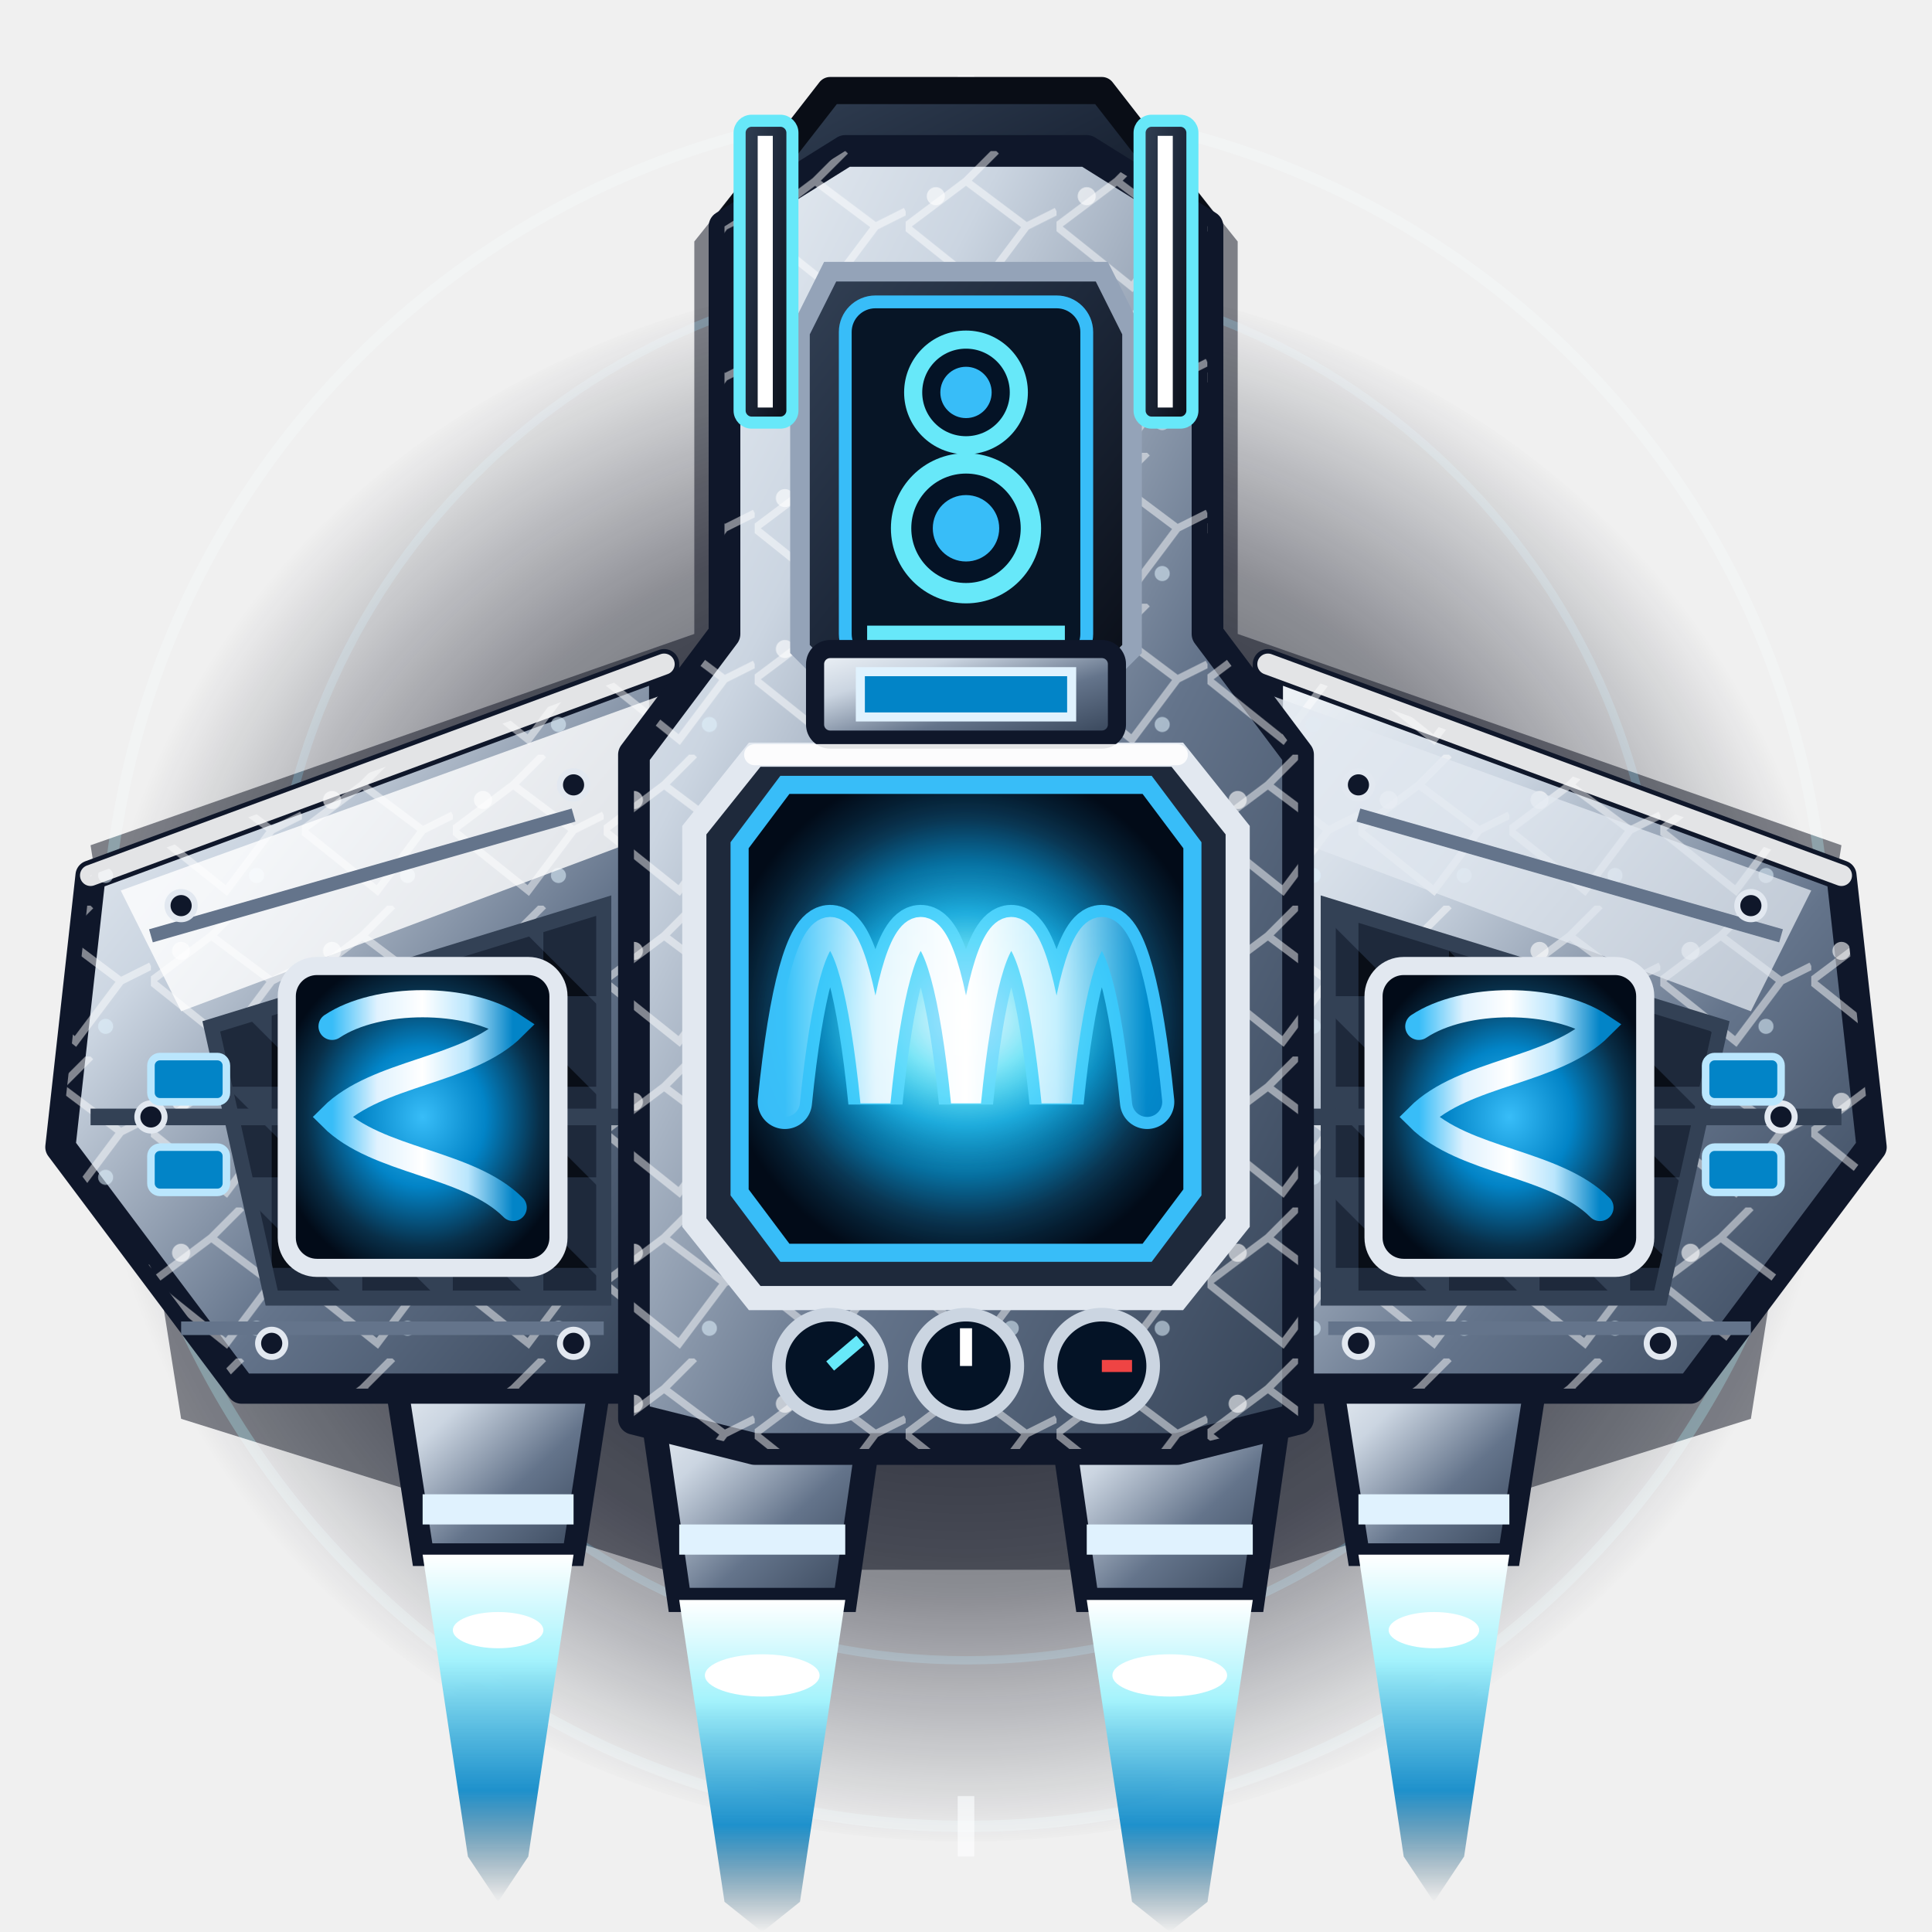
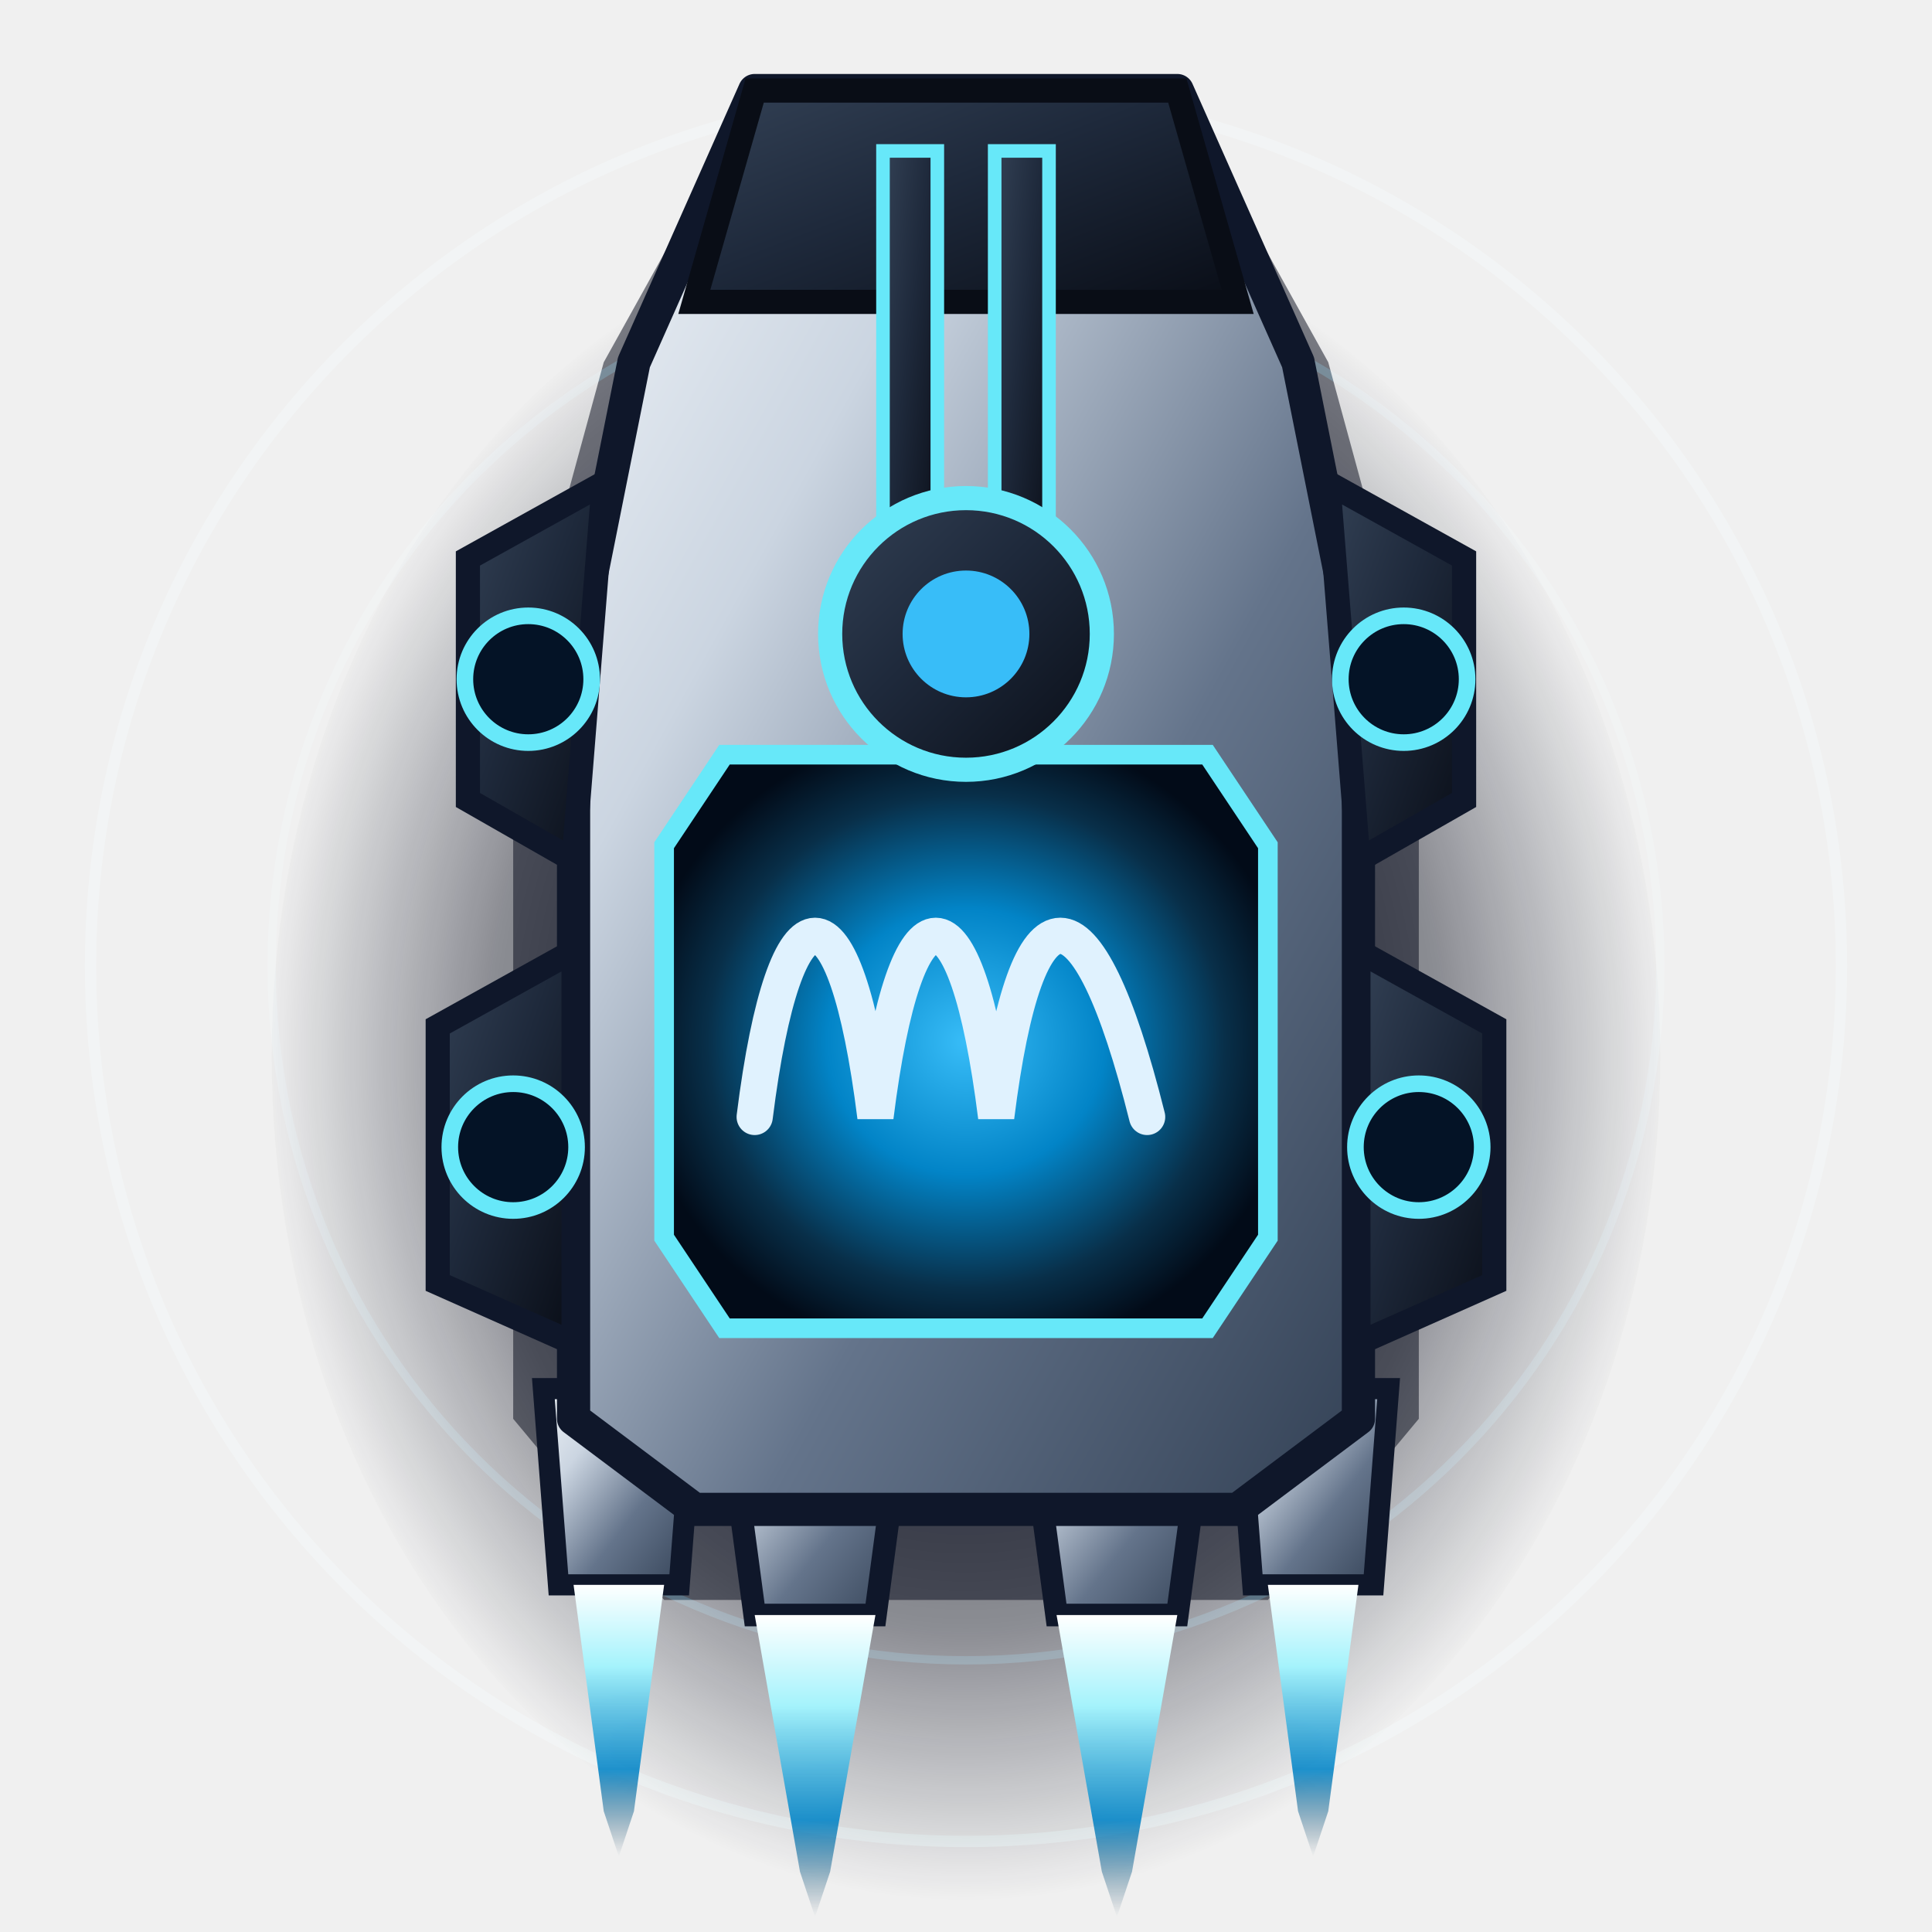
- <svg xmlns="http://www.w3.org/2000/svg" viewBox="0 0 128 128" width="128" height="128" data-rig-id="hull-wing-glacies-rig" data-root-anchor="64,64" data-faction="glacies" data-has-aura="true">
+ <svg xmlns="http://www.w3.org/2000/svg" viewBox="0 0 128 128" width="128" height="128" data-rig-id="hull-cruiser-glacies-rig" data-root-anchor="64,64" data-faction="glacies" data-has-aura="true">
  <defs>
-     <linearGradient id="hwg-frost-armor" x1="0%" y1="0%" x2="100%" y2="100%">
+     <linearGradient id="hcrg-frost-armor" x1="0%" y1="0%" x2="100%" y2="100%">
      <stop offset="0%" stop-color="#f1f5f9" />
      <stop offset="28%" stop-color="#cbd5e1" />
      <stop offset="62%" stop-color="#64748b" />
      <stop offset="100%" stop-color="#334155" />
    </linearGradient>
-     <linearGradient id="hwg-slate-bevel" x1="0%" y1="0%" x2="100%" y2="0%">
-       <stop offset="0%" stop-color="#475569" />
-       <stop offset="50%" stop-color="#94a3b8" />
-       <stop offset="100%" stop-color="#334155" />
-     </linearGradient>
-     <linearGradient id="hwg-carbon-dark" x1="0%" y1="0%" x2="100%" y2="100%">
+     <linearGradient id="hcrg-carbon-dark" x1="0%" y1="0%" x2="100%" y2="100%">
      <stop offset="0%" stop-color="#334155" />
      <stop offset="45%" stop-color="#1e293b" />
      <stop offset="100%" stop-color="#090d16" />
    </linearGradient>
-     <radialGradient id="hwg-sapphire-chamber" cx="50%" cy="50%" r="55%">
+     <radialGradient id="hcrg-sapphire-chamber" cx="50%" cy="50%" r="55%">
      <stop offset="0%" stop-color="#38bdf8" />
      <stop offset="42%" stop-color="#0284c7" />
      <stop offset="78%" stop-color="#082f49" />
      <stop offset="100%" stop-color="#020b18" />
    </radialGradient>
-     <linearGradient id="hwg-coil-glow" x1="0%" y1="0%" x2="100%" y2="0%">
-       <stop offset="0%" stop-color="#38bdf8" />
-       <stop offset="25%" stop-color="#e0f2fe" />
-       <stop offset="50%" stop-color="#ffffff" />
-       <stop offset="75%" stop-color="#bae6fd" />
-       <stop offset="100%" stop-color="#0284c7" />
-     </linearGradient>
-     <linearGradient id="hwg-cryo-plume" x1="50%" y1="0%" x2="50%" y2="100%">
+     <linearGradient id="hcrg-cryo-plume" x1="50%" y1="0%" x2="50%" y2="100%">
      <stop offset="0%" stop-color="#ffffff" />
      <stop offset="30%" stop-color="#a5f3fc" />
      <stop offset="68%" stop-color="#0284c7" stop-opacity="0.88" />
      <stop offset="100%" stop-color="#082f49" stop-opacity="0" />
    </linearGradient>
-     <radialGradient id="hwg-cryo-aura" cx="50%" cy="50%" r="50%">
-       <stop offset="0%" stop-color="#ffffff" />
-       <stop offset="35%" stop-color="#67e8f9" stop-opacity="0.9" />
-       <stop offset="70%" stop-color="#0284c7" stop-opacity="0.5" />
-       <stop offset="100%" stop-color="#082f49" stop-opacity="0" />
-     </radialGradient>
-     <radialGradient id="hwg-shadow-grad" cx="50%" cy="50%" r="50%">
+     <radialGradient id="hcrg-shadow-grad" cx="50%" cy="50%" r="50%">
      <stop offset="0%" stop-color="#020617" stop-opacity="0.9" />
      <stop offset="68%" stop-color="#020617" stop-opacity="0.42" />
      <stop offset="100%" stop-color="#020617" stop-opacity="0" />
    </radialGradient>
-     <pattern id="hwg-carbon-weave" width="6" height="6" patternUnits="userSpaceOnUse">
-       <rect width="6" height="6" fill="#0f172a" />
-       <polygon points="0,0 3,0 6,3 6,6 3,6 0,3" fill="#1e293b" />
-       <polygon points="3,0 6,0 6,3" fill="#334155" />
-       <polygon points="0,3 3,6 0,6" fill="#090e17" />
-     </pattern>
-     <pattern id="hwg-frost-rime" width="10" height="10" patternUnits="userSpaceOnUse">
-       <path d="M0,5 L4,2 L8,5 L5,9 Z M4,2 L6,0 M8,5 L10,4" fill="none" stroke="#ffffff" stroke-width="0.5" opacity="0.48" />
-       <circle cx="2" cy="3" r="0.6" fill="#ffffff" opacity="0.6" />
-       <circle cx="7" cy="8" r="0.5" fill="#e0f2fe" opacity="0.55" />
-     </pattern>
  </defs>
-   <g id="part-shadow-cast" data-pivot="64,68" data-parent="root" data-z-index="1" data-blend="multiply" style="mix-blend-mode: multiply">
-     <ellipse cx="64" cy="70" rx="58" ry="52" fill="url(#hwg-shadow-grad)" />
-     <polygon points="54,6 74,6 82,16 82,42 122,56 116,94 84,104 44,104 12,94 6,56 46,42 46,16" fill="#020617" opacity="0.48" />
+   <g id="part-shadow-cast" data-pivot="64,68" data-parent="root" data-z-index="1" style="mix-blend-mode: multiply">
+     <ellipse cx="64" cy="70" rx="46" ry="56" fill="url(#hcrg-shadow-grad)" />
+     <polygon points="50,6 78,6 88,24 94,46 94,94 84,106 44,106 34,94 34,46 40,24" fill="#020617" opacity="0.5" />
  </g>
-   <g id="part-aura-ring-outer" data-pivot="64,64" data-parent="root" data-z-index="4" data-blend="screen" style="mix-blend-mode: screen">
-     <circle cx="64" cy="64" r="57" fill="none" stroke="#67e8f9" stroke-width="0.75" opacity="0.3" />
-     <path d="M64,5 V9 M123,64 H119 M64,123 V119 M5,64 H9" stroke="#e0f2fe" stroke-width="1.1" opacity="0.65" />
+   <g id="part-aura-ring-outer" data-pivot="64,64" data-parent="root" data-z-index="4" style="mix-blend-mode: screen">
+     <circle cx="64" cy="64" r="58" fill="none" stroke="#67e8f9" stroke-width="0.75" opacity="0.32" />
+     <circle cx="64" cy="64" r="46" fill="none" stroke="#38bdf8" stroke-width="0.55" opacity="0.24" />
  </g>
-   <g id="part-aura-ring-inner" data-pivot="64,64" data-parent="root" data-z-index="5" data-blend="screen" style="mix-blend-mode: screen">
-     <circle cx="64" cy="64" r="46" fill="none" stroke="#38bdf8" stroke-width="0.55" opacity="0.25" />
+   <g id="part-quad-thrusters" data-pivot="64,104" data-parent="part-hull-main-body" data-z-index="10">
+     <polygon points="36,92 46,92 45,105 37,105" fill="url(#hcrg-frost-armor)" stroke="#0f172a" stroke-width="1.4" />
+     <polygon points="48,92 60,92 58,107 50,107" fill="url(#hcrg-frost-armor)" stroke="#0f172a" stroke-width="1.5" />
+     <polygon points="68,92 80,92 78,107 70,107" fill="url(#hcrg-frost-armor)" stroke="#0f172a" stroke-width="1.5" />
+     <polygon points="82,92 92,92 91,105 83,105" fill="url(#hcrg-frost-armor)" stroke="#0f172a" stroke-width="1.4" />
+     <polygon points="38,105 44,105 42,120 41,123 40,120" fill="url(#hcrg-cryo-plume)" />
+     <polygon points="50,107 58,107 55,124 54,127 53,124" fill="url(#hcrg-cryo-plume)" />
+     <polygon points="70,107 78,107 75,124 74,127 73,124" fill="url(#hcrg-cryo-plume)" />
+     <polygon points="84,105 90,105 88,120 87,123 86,120" fill="url(#hcrg-cryo-plume)" />
  </g>
-   <g id="part-quad-thrusters" data-pivot="64,96" data-parent="part-hull-main-body" data-z-index="10" data-blend="normal">
-     <polygon points="26,90 40,90 38,103 28,103" fill="url(#hwg-frost-armor)" stroke="#0f172a" stroke-width="1.5" />
-     <polygon points="43,92 58,92 56,106 45,106" fill="url(#hwg-frost-armor)" stroke="#0f172a" stroke-width="1.6" />
-     <polygon points="70,92 85,92 83,106 72,106" fill="url(#hwg-frost-armor)" stroke="#0f172a" stroke-width="1.6" />
-     <polygon points="88,90 102,90 100,103 90,103" fill="url(#hwg-frost-armor)" stroke="#0f172a" stroke-width="1.5" />
-     <rect x="28" y="99" width="10" height="2" fill="#e0f2fe" />
-     <rect x="45" y="101" width="11" height="2" fill="#e0f2fe" />
-     <rect x="72" y="101" width="11" height="2" fill="#e0f2fe" />
-     <rect x="90" y="99" width="10" height="2" fill="#e0f2fe" />
-     <g transform="translate(33,103)">
-       <g>
-         <animateTransform attributeName="transform" type="scale" values="1,0.58;1.08,1.16;0.94,0.7;1,0.58" dur="0.21s" repeatCount="indefinite" />
-         <polygon points="-5,0 5,0 2,20 0,23 -2,20" fill="url(#hwg-cryo-plume)" />
-         <ellipse cx="0" cy="5" rx="3.0" ry="1.2" fill="#ffffff" />
-       </g>
-     </g>
-     <g transform="translate(50.5,106)">
-       <g>
-         <animateTransform attributeName="transform" type="scale" values="1,0.62;1.1,1.2;0.92,0.72;1,0.62" dur="0.19s" repeatCount="indefinite" />
-         <polygon points="-5.5,0 5.5,0 2.5,20 0,22 -2.5,20" fill="url(#hwg-cryo-plume)" />
-         <ellipse cx="0" cy="5" rx="3.8" ry="1.4" fill="#ffffff" />
-       </g>
-     </g>
-     <g transform="translate(77.5,106)">
-       <g>
-         <animateTransform attributeName="transform" type="scale" values="1,0.65;1.08,1.18;0.94,0.68;1,0.65" dur="0.20s" repeatCount="indefinite" />
-         <polygon points="-5.5,0 5.5,0 2.5,20 0,22 -2.5,20" fill="url(#hwg-cryo-plume)" />
-         <ellipse cx="0" cy="5" rx="3.8" ry="1.4" fill="#ffffff" />
-       </g>
-     </g>
-     <g transform="translate(95,103)">
-       <g>
-         <animateTransform attributeName="transform" type="scale" values="1,0.6;1.08,1.15;0.94,0.72;1,0.6" dur="0.23s" repeatCount="indefinite" />
-         <polygon points="-5,0 5,0 2,20 0,23 -2,20" fill="url(#hwg-cryo-plume)" />
-         <ellipse cx="0" cy="5" rx="3.0" ry="1.2" fill="#ffffff" />
-       </g>
-     </g>
+   <g id="part-hull-main-body" data-pivot="64,64" data-parent="root" data-z-index="25">
+     <polygon points="50,6 78,6 86,24 90,44 90,94 82,100 46,100 38,94 38,44 42,24" fill="url(#hcrg-frost-armor)" stroke="#0f172a" stroke-width="2.2" stroke-linejoin="round" />
+     <polygon points="50,6 78,6 82,20 46,20" fill="url(#hcrg-carbon-dark)" stroke="#090d16" stroke-width="1.6" />
+     <polygon points="40,32 31,37 31,53 38,57" fill="url(#hcrg-carbon-dark)" stroke="#0f172a" stroke-width="1.6" />
+     <polygon points="88,32 97,37 97,53 90,57" fill="url(#hcrg-carbon-dark)" stroke="#0f172a" stroke-width="1.6" />
+     <polygon points="38,63 29,68 29,85 38,89" fill="url(#hcrg-carbon-dark)" stroke="#0f172a" stroke-width="1.6" />
+     <polygon points="90,63 99,68 99,85 90,89" fill="url(#hcrg-carbon-dark)" stroke="#0f172a" stroke-width="1.6" />
+     <circle cx="35" cy="45" r="4.2" fill="#041326" stroke="#67e8f9" stroke-width="1.1" />
+     <circle cx="93" cy="45" r="4.2" fill="#041326" stroke="#67e8f9" stroke-width="1.1" />
+     <circle cx="34" cy="76" r="4.2" fill="#041326" stroke="#67e8f9" stroke-width="1.1" />
+     <circle cx="94" cy="76" r="4.2" fill="#041326" stroke="#67e8f9" stroke-width="1.1" />
+     <polygon points="48,50 80,50 84,56 84,82 80,88 48,88 44,82 44,56" fill="url(#hcrg-sapphire-chamber)" stroke="#67e8f9" stroke-width="1.3" />
+     <path d="M50,74 C52,58 56,58 58,74 C60,58 64,58 66,74 C68,58 72,58 76,74" fill="none" stroke="#e0f2fe" stroke-width="2.4" stroke-linecap="round" />
  </g>
-   <g id="part-heavy-wing-L" data-pivot="42,68" data-parent="part-hull-main-body" data-z-index="20" data-blend="normal">
-     <polygon points="44,44 6,58 4,76 16,92 44,92" fill="url(#hwg-frost-armor)" stroke="#0f172a" stroke-width="2.0" stroke-linejoin="round" />
-     <polygon points="44,44 6,58 4,76 16,92 44,92" fill="url(#hwg-frost-rime)" />
-     <polygon points="44,46 8,59 12,67 44,55" fill="#ffffff" opacity="0.8" />
-     <polygon points="14,68 40,60 40,86 18,86" fill="url(#hwg-carbon-weave)" stroke="#334155" stroke-width="1.0" />
-     <line x1="6" y1="74" x2="44" y2="74" stroke="#334155" stroke-width="1.1" />
-     <line x1="10" y1="62" x2="38" y2="54" stroke="#64748b" stroke-width="0.9" />
-     <line x1="12" y1="88" x2="40" y2="88" stroke="#64748b" stroke-width="0.9" />
-     <circle cx="12" cy="60" r="0.9" fill="#0f172a" stroke="#e2e8f0" stroke-width="0.4" />
-     <circle cx="10" cy="74" r="0.9" fill="#0f172a" stroke="#e2e8f0" stroke-width="0.4" />
-     <circle cx="18" cy="89" r="0.9" fill="#0f172a" stroke="#e2e8f0" stroke-width="0.4" />
-     <circle cx="38" cy="89" r="0.9" fill="#0f172a" stroke="#e2e8f0" stroke-width="0.4" />
-     <circle cx="38" cy="52" r="0.9" fill="#0f172a" stroke="#e2e8f0" stroke-width="0.4" />
-     <rect x="10" y="70" width="5" height="3" rx="0.6" fill="#0284c7" stroke="#bae6fd" stroke-width="0.5" />
-     <rect x="10" y="76" width="5" height="3" rx="0.6" fill="#0284c7" stroke="#bae6fd" stroke-width="0.5" />
-   </g>
-   <g id="part-heavy-wing-R" data-pivot="86,68" data-parent="part-hull-main-body" data-z-index="20" data-blend="normal">
-     <polygon points="84,44 122,58 124,76 112,92 84,92" fill="url(#hwg-frost-armor)" stroke="#0f172a" stroke-width="2.0" stroke-linejoin="round" />
-     <polygon points="84,44 122,58 124,76 112,92 84,92" fill="url(#hwg-frost-rime)" />
-     <polygon points="84,46 120,59 116,67 84,55" fill="#e2e8f0" opacity="0.75" />
-     <polygon points="114,68 88,60 88,86 110,86" fill="url(#hwg-carbon-weave)" stroke="#334155" stroke-width="1.0" />
-     <line x1="122" y1="74" x2="84" y2="74" stroke="#334155" stroke-width="1.1" />
-     <line x1="118" y1="62" x2="90" y2="54" stroke="#64748b" stroke-width="0.9" />
-     <line x1="116" y1="88" x2="88" y2="88" stroke="#64748b" stroke-width="0.9" />
-     <circle cx="116" cy="60" r="0.9" fill="#0f172a" stroke="#e2e8f0" stroke-width="0.4" />
-     <circle cx="118" cy="74" r="0.9" fill="#0f172a" stroke="#e2e8f0" stroke-width="0.4" />
-     <circle cx="110" cy="89" r="0.9" fill="#0f172a" stroke="#e2e8f0" stroke-width="0.4" />
-     <circle cx="90" cy="89" r="0.9" fill="#0f172a" stroke="#e2e8f0" stroke-width="0.4" />
-     <circle cx="90" cy="52" r="0.9" fill="#0f172a" stroke="#e2e8f0" stroke-width="0.4" />
-     <rect x="113" y="70" width="5" height="3" rx="0.6" fill="#0284c7" stroke="#bae6fd" stroke-width="0.5" />
-     <rect x="113" y="76" width="5" height="3" rx="0.6" fill="#0284c7" stroke="#bae6fd" stroke-width="0.5" />
-   </g>
-   <g id="part-missile-hatch-L" data-pivot="28,74" data-parent="part-heavy-wing-L" data-z-index="25" data-blend="normal">
-     <rect x="19" y="64" width="18" height="20" rx="2" fill="url(#hwg-sapphire-chamber)" stroke="#e2e8f0" stroke-width="1.2" />
-     <path d="M22,68 C25,66 31,66 34,68 C31,71 25,71 22,74 C25,77 31,77 34,80" fill="none" stroke="url(#hwg-coil-glow)" stroke-width="1.8" stroke-linecap="round" />
-   </g>
-   <g id="part-missile-hatch-R" data-pivot="100,74" data-parent="part-heavy-wing-R" data-z-index="25" data-blend="normal">
-     <rect x="91" y="64" width="18" height="20" rx="2" fill="url(#hwg-sapphire-chamber)" stroke="#e2e8f0" stroke-width="1.2" />
-     <path d="M94,68 C97,66 103,66 106,68 C103,71 97,71 94,74 C97,77 103,77 106,80" fill="none" stroke="url(#hwg-coil-glow)" stroke-width="1.8" stroke-linecap="round" />
-   </g>
-   <g id="part-hull-main-body" data-pivot="64,64" data-parent="root" data-z-index="30" data-blend="normal">
-     <polygon points="55,6 73,6 80,15 80,22 48,22 48,15" fill="url(#hwg-carbon-dark)" stroke="#090d16" stroke-width="1.8" stroke-linejoin="round" />
-     <polygon points="48,15 56,10 72,10 80,15 80,42 86,50 86,94 78,96 50,96 42,94 42,50 48,42" fill="url(#hwg-frost-armor)" stroke="#0f172a" stroke-width="2.1" stroke-linejoin="round" />
-     <polygon points="48,15 56,10 72,10 80,15 80,42 86,50 86,94 78,96 50,96 42,94 42,50 48,42" fill="url(#hwg-frost-rime)" />
-     <polygon points="55,18 73,18 75,22 75,43 72,46 56,46 53,43 53,22" fill="url(#hwg-carbon-dark)" stroke="#94a3b8" stroke-width="1.3" />
-     <rect x="56" y="20" width="16" height="24" rx="2" fill="#071526" stroke="#38bdf8" stroke-width="0.85" />
-     <circle cx="64" cy="26" r="3.5" fill="#041326" stroke="#67e8f9" stroke-width="1.2" />
-     <circle cx="64" cy="26" r="1.7" fill="#38bdf8" />
-     <circle cx="64" cy="35" r="4.3" fill="#041326" stroke="#67e8f9" stroke-width="1.35" />
-     <circle cx="64" cy="35" r="2.2" fill="#38bdf8" />
-     <rect x="58" y="42" width="12" height="10" fill="#0c2540" stroke="#67e8f9" stroke-width="1.1" />
-     <polygon points="50,50 78,50 82,55 82,81 78,86 50,86 46,81 46,55" fill="#1e293b" stroke="#e2e8f0" stroke-width="1.6" />
-     <polygon points="52,52 76,52 79,56 79,79 76,83 52,83 49,79 49,56" fill="url(#hwg-sapphire-chamber)" stroke="#38bdf8" stroke-width="1.2" />
-     <ellipse cx="64" cy="67.5" rx="14" ry="10" fill="url(#hwg-cryo-aura)" opacity="0.75" />
-     <path d="M52,73 C53.5,58 56.5,58 58,73 C59.5,58 62.5,58 64,73 C65.5,58 68.5,58 70,73 C71.5,58 74.5,58 76,73" fill="none" stroke="#38bdf8" stroke-width="3.6" stroke-linecap="round" />
-     <path d="M52,73 C53.5,58 56.5,58 58,73 C59.5,58 62.5,58 64,73 C65.5,58 68.5,58 70,73 C71.5,58 74.5,58 76,73" fill="none" stroke="url(#hwg-coil-glow)" stroke-width="2.0" stroke-linecap="round" />
-     <circle cx="55" cy="90.5" r="3.4" fill="#041326" stroke="#cbd5e1" stroke-width="0.9" />
-     <line x1="55" y1="90.5" x2="57" y2="88.8" stroke="#67e8f9" stroke-width="0.8" />
-     <circle cx="64" cy="90.5" r="3.4" fill="#041326" stroke="#cbd5e1" stroke-width="0.9" />
-     <line x1="64" y1="90.5" x2="64" y2="88" stroke="#ffffff" stroke-width="0.8" />
-     <circle cx="73" cy="90.5" r="3.4" fill="#041326" stroke="#cbd5e1" stroke-width="0.9" />
-     <line x1="73" y1="90.5" x2="75" y2="90.5" stroke="#ef4444" stroke-width="0.8" />
-   </g>
-   <g id="part-main-cannon-barrels" data-pivot="64,26" data-parent="part-main-turret" data-z-index="38" data-blend="normal">
-     <rect x="49" y="8" width="3.5" height="20" rx="0.8" fill="url(#hwg-carbon-dark)" stroke="#67e8f9" stroke-width="0.8" />
-     <rect x="75.5" y="8" width="3.5" height="20" rx="0.8" fill="url(#hwg-carbon-dark)" stroke="#67e8f9" stroke-width="0.8" />
-     <line x1="50.7" y1="9" x2="50.7" y2="27" stroke="#ffffff" stroke-width="1.0" />
-     <line x1="77.2" y1="9" x2="77.2" y2="27" stroke="#ffffff" stroke-width="1.0" />
-   </g>
-   <g id="part-main-turret" data-pivot="64,46" data-parent="part-hull-main-body" data-z-index="40" data-blend="normal">
-     <rect x="54" y="43" width="20" height="6" rx="1" fill="url(#hwg-frost-armor)" stroke="#0f172a" stroke-width="1.2" />
-     <rect x="57" y="44.5" width="14" height="3" fill="#0284c7" stroke="#e0f2fe" stroke-width="0.6" />
-   </g>
-   <g id="part-light-rim-wings" data-pivot="64,64" data-parent="part-hull-main-body" data-z-index="45" data-blend="plus-lighter" style="mix-blend-mode: plus-lighter">
-     <path d="M44,44 L6,58 M84,44 L122,58 M50,50 H78" fill="none" stroke="#ffffff" stroke-width="1.4" stroke-linecap="round" opacity="0.88" />
-   </g>
-   <g id="part-aura-corona-top" data-pivot="64,64" data-parent="root" data-z-index="65" data-blend="screen" style="mix-blend-mode: screen">
-     <circle cx="64" cy="67.5" r="15" fill="url(#hwg-cryo-aura)" opacity="0.55" />
+   <g id="part-main-turret" data-pivot="64,42" data-parent="part-hull-main-body" data-z-index="40">
+     <rect x="58.5" y="10" width="3.6" height="30" fill="url(#hcrg-carbon-dark)" stroke="#67e8f9" stroke-width="0.9" />
+     <rect x="65.9" y="10" width="3.6" height="30" fill="url(#hcrg-carbon-dark)" stroke="#67e8f9" stroke-width="0.9" />
+     <circle cx="64" cy="42" r="9" fill="url(#hcrg-carbon-dark)" stroke="#67e8f9" stroke-width="1.6" />
+     <circle cx="64" cy="42" r="4.2" fill="#38bdf8" />
  </g>
</svg>
